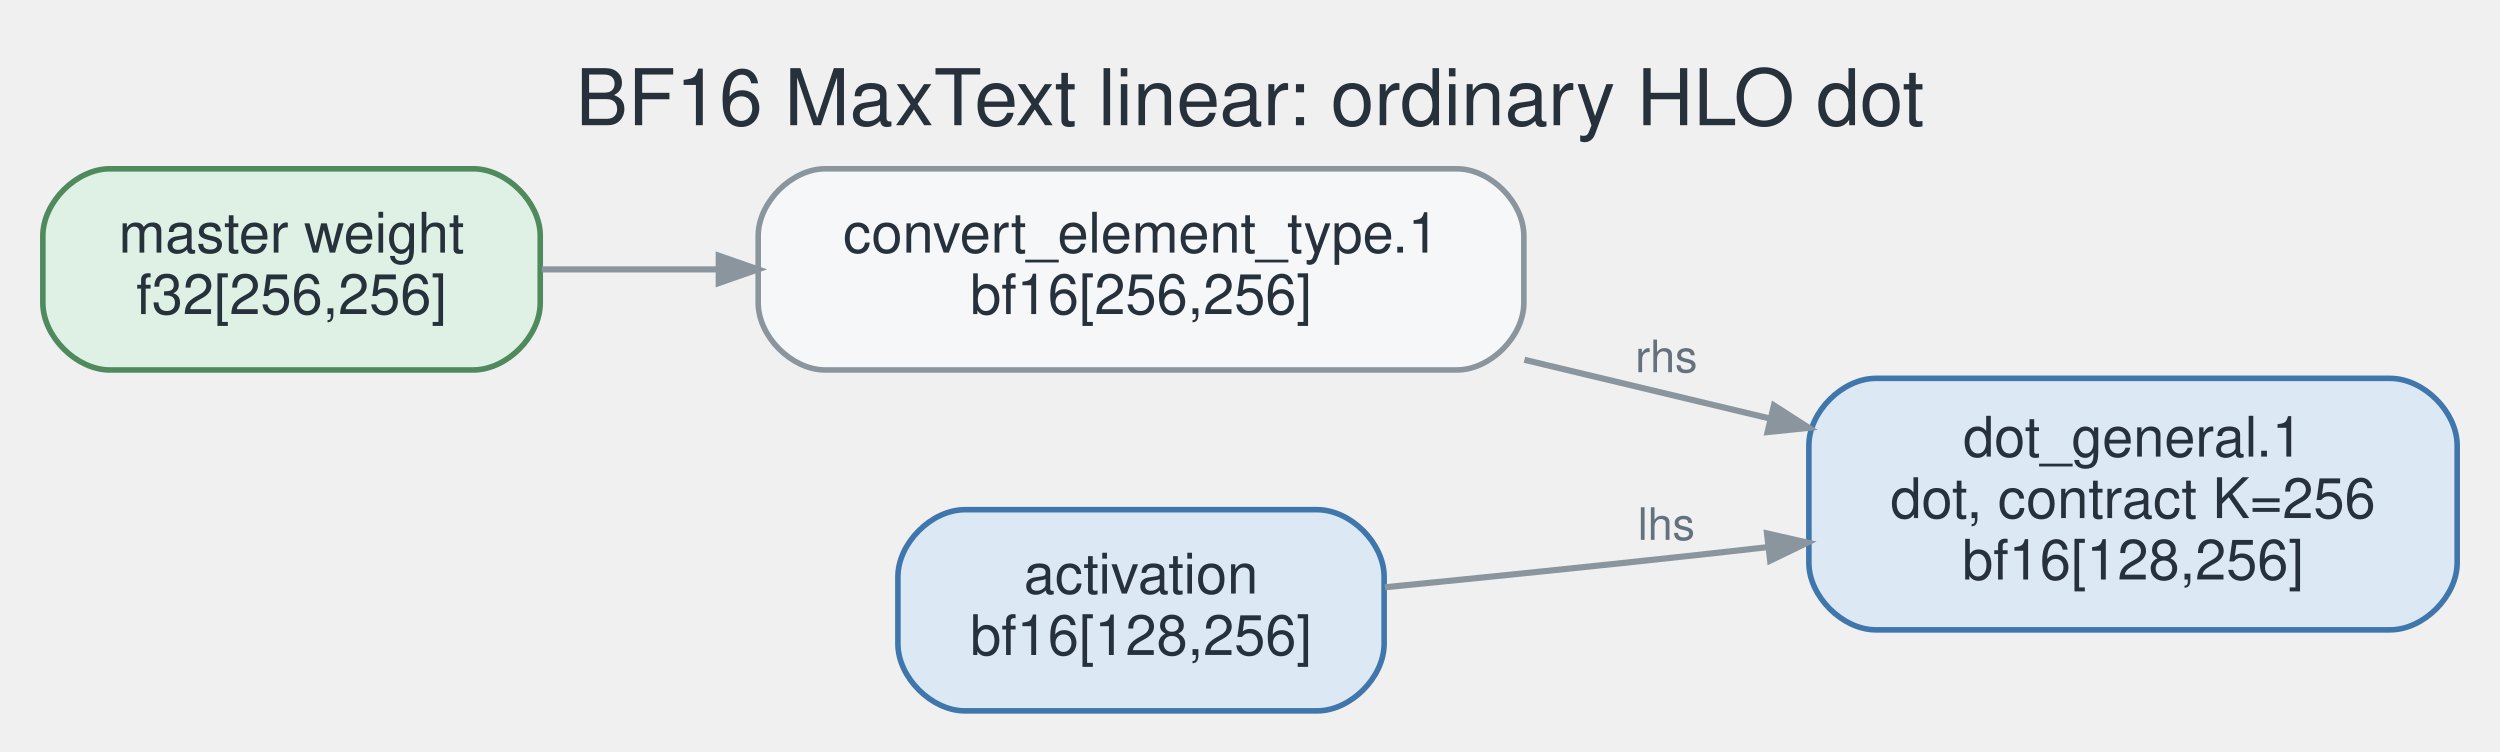
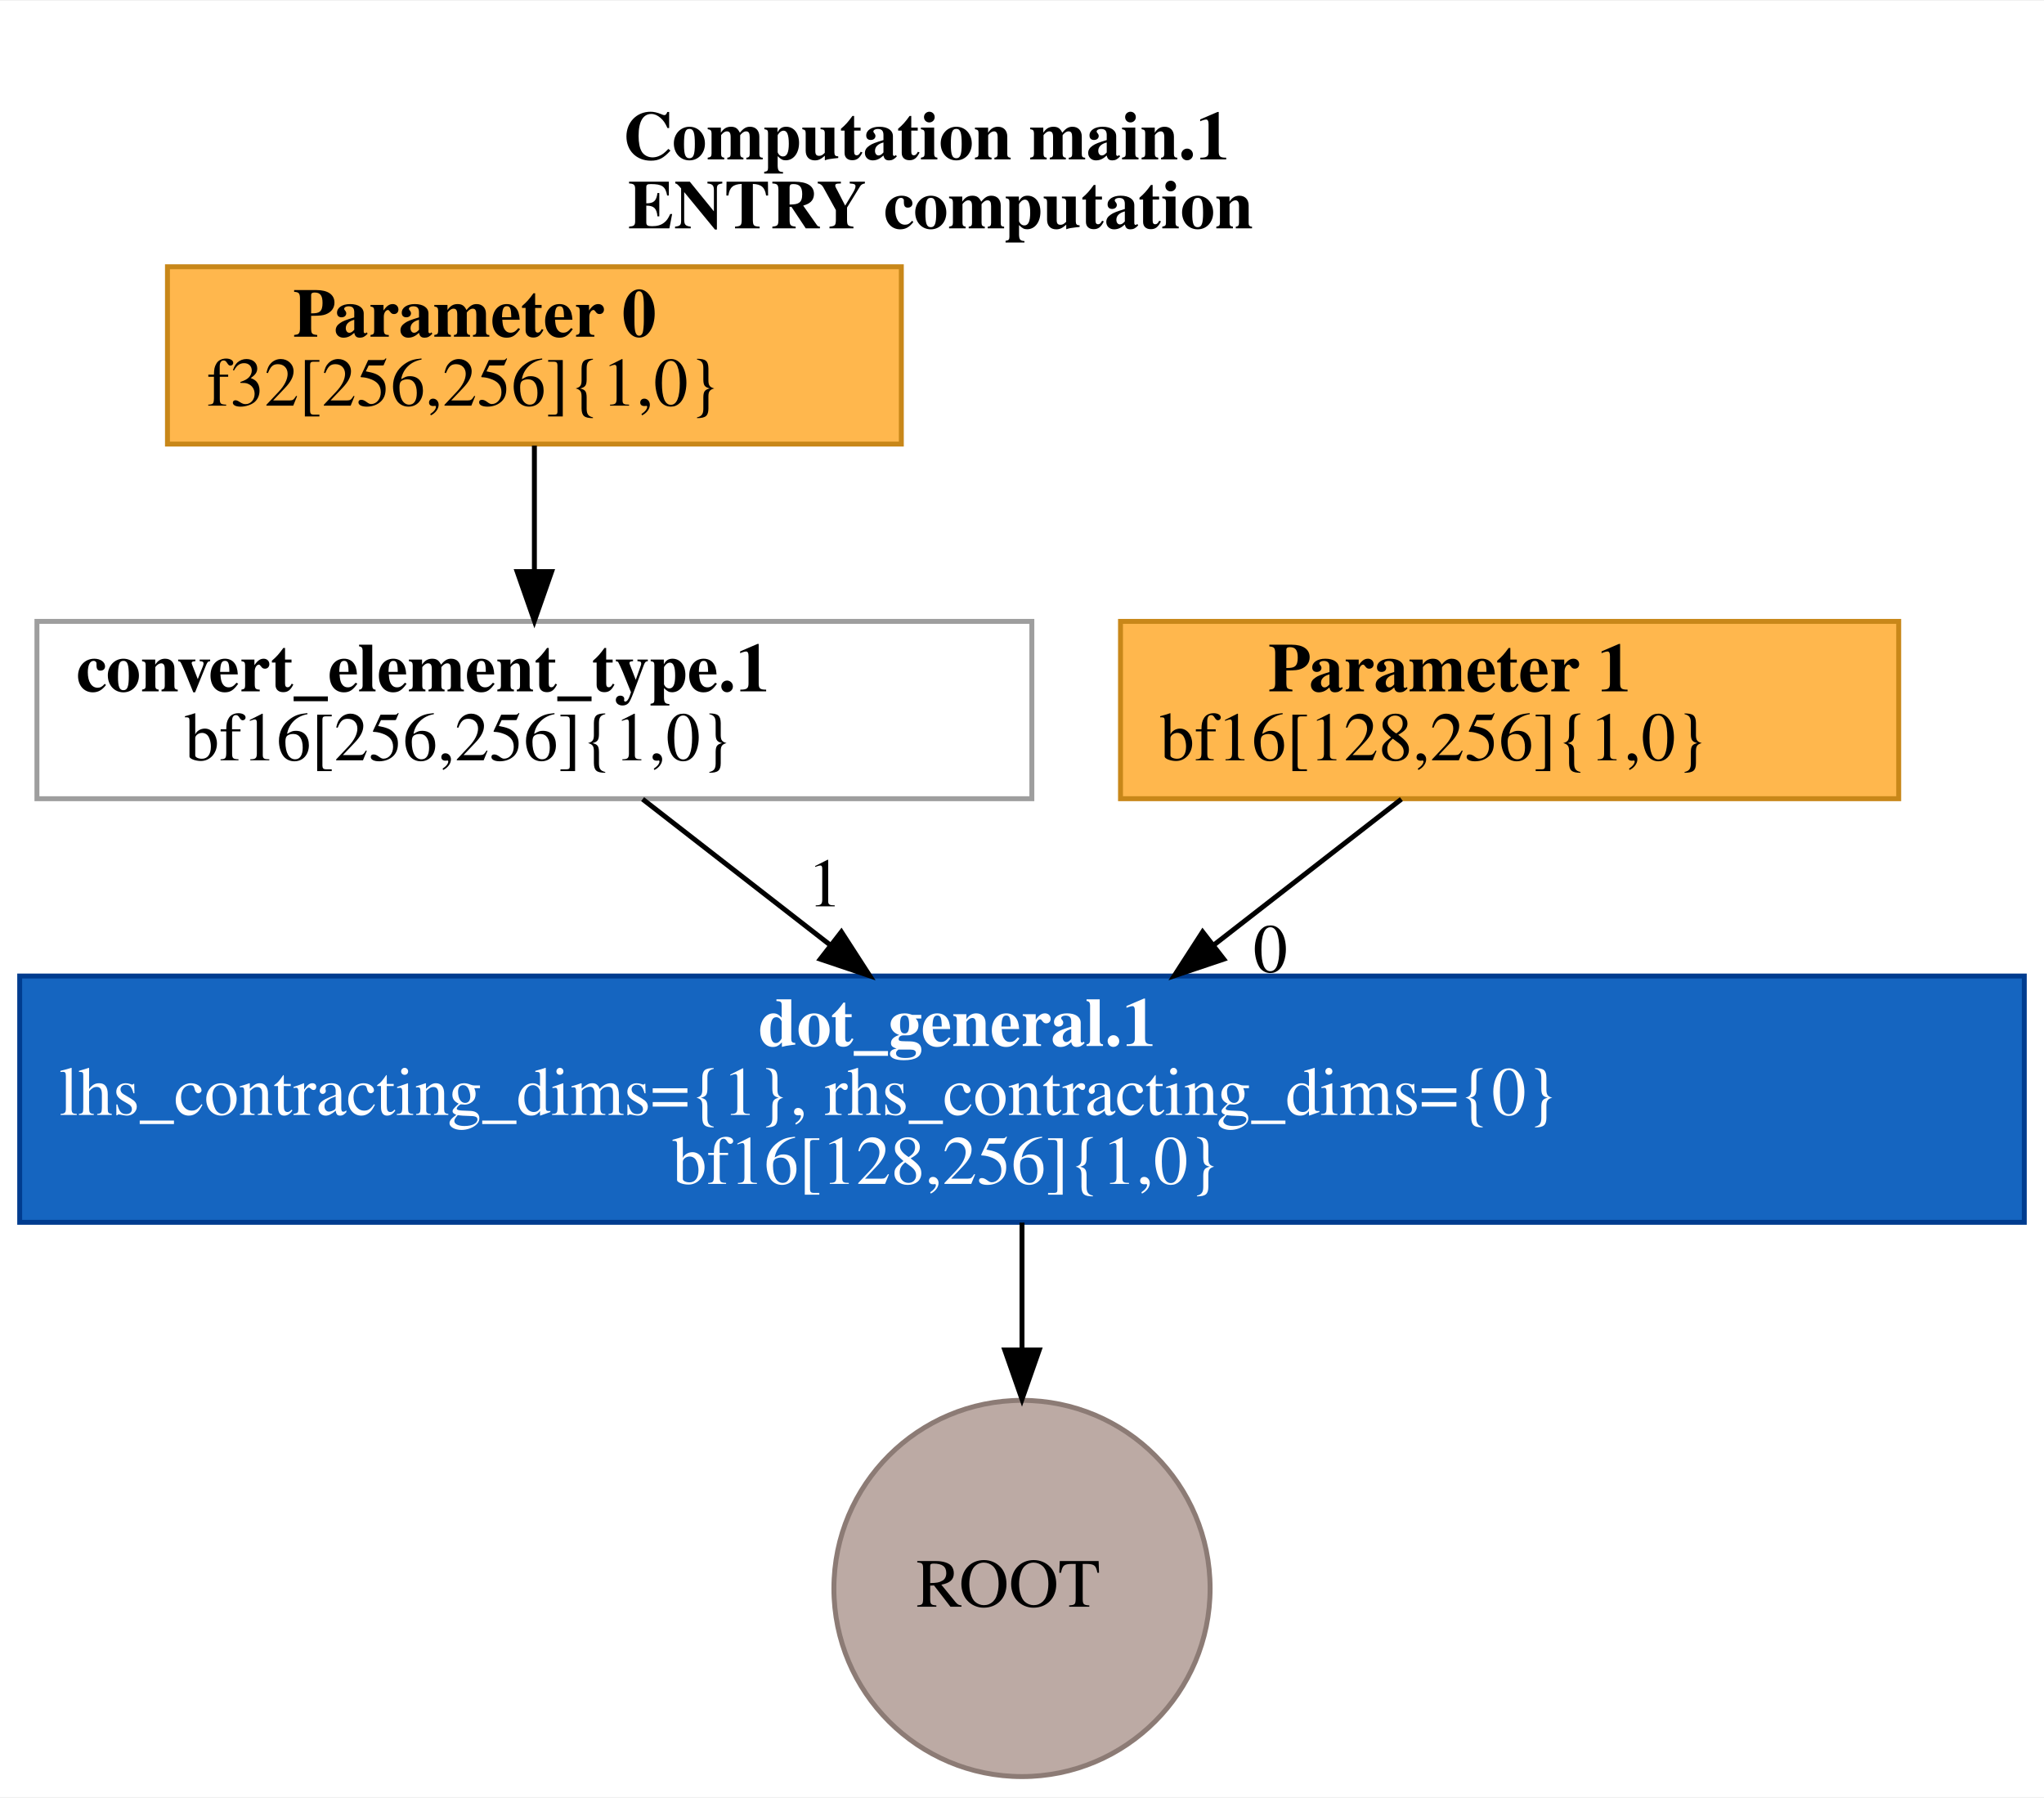
- <svg xmlns="http://www.w3.org/2000/svg" width="446pt" height="134pt" viewBox="0.00 0.00 446.40 134.40">
-   <g id="graph0" class="graph" transform="scale(1 1) rotate(0) translate(7.2 127.2)">
-     <text text-anchor="middle" x="216" y="-104.8" font-family="Helvetica,sans-Serif" font-size="14.00" fill="#27313b">BF16 MaxText linear: ordinary HLO dot</text>
+ <svg xmlns="http://www.w3.org/2000/svg" xmlns:xlink="http://www.w3.org/1999/xlink" width="415pt" height="365pt" viewBox="0.00 0.00 415.00 364.69">
+   <g id="graph0" class="graph" transform="scale(1 1) rotate(0) translate(4 360.69)">
+     <g id="a_graph0">
+       <a xlink:title=" ">
+         <polygon fill="white" stroke="transparent" points="-4,4 -4,-360.69 411,-360.69 411,4 -4,4" />
+         <text text-anchor="start" x="122.5" y="-328.49" font-family="Times,serif" font-weight="bold" font-size="14.00">Computation main.1</text>
+         <text text-anchor="start" x="123.5" y="-314.49" font-family="Times,serif" font-weight="bold" font-size="14.00">ENTRY computation</text>
+       </a>
+     </g>
    <g id="node1" class="node">
-       <path fill="#dff0e4" stroke="#4e8a5c" d="M77,-97C77,-97 12,-97 12,-97 6,-97 0,-91 0,-85 0,-85 0,-73 0,-73 0,-67 6,-61 12,-61 12,-61 77,-61 77,-61 83,-61 89,-67 89,-73 89,-73 89,-85 89,-85 89,-91 83,-97 77,-97" />
-       <text text-anchor="middle" x="44.5" y="-82" font-family="Helvetica,sans-Serif" font-size="10.00" fill="#27313b">master weight</text>
-       <text text-anchor="middle" x="44.5" y="-71" font-family="Helvetica,sans-Serif" font-size="10.00" fill="#27313b">f32[256,256]</text>
+       <g id="a_node1">
+         <a xlink:title=" ">
+           <polygon fill="#ffb74d" stroke="#c88719" points="179,-306.69 30,-306.69 30,-270.69 179,-270.69 179,-306.69" />
+           <text text-anchor="start" x="55.5" y="-292.49" font-family="Times,serif" font-weight="bold" font-size="14.00">Parameter 0</text>
+           <text text-anchor="start" x="38" y="-278.49" font-family="Times,serif" font-size="14.00">f32[256,256]{1,0}</text>
+         </a>
+       </g>
+     </g>
+     <g id="node3" class="node">
+       <g id="a_node3">
+         <a xlink:title=" ">
+           <polygon fill="white" stroke="#9e9e9e" points="205.5,-234.69 3.5,-234.69 3.5,-198.69 205.5,-198.69 205.5,-234.69" />
+           <text text-anchor="start" x="11.5" y="-220.49" font-family="Times,serif" font-weight="bold" font-size="14.00">convert_element_type.1</text>
+           <text text-anchor="start" x="33.5" y="-206.49" font-family="Times,serif" font-size="14.00">bf16[256,256]{1,0}</text>
+         </a>
+       </g>
+     </g>
+     <g id="edge1" class="edge">
+       <g id="a_edge1">
+         <a xlink:title="weight.1 -&gt; convert_element_type.1">
+           <path fill="none" stroke="black" d="M104.5,-270.39C104.5,-262.68 104.5,-253.41 104.5,-244.81" />
+           <polygon fill="black" stroke="black" points="108,-244.8 104.5,-234.8 101,-244.8 108,-244.8" />
+         </a>
+       </g>
    </g>
    <g id="node2" class="node">
-       <path fill="#f5f7f8" stroke="#8a959e" d="M253,-97C253,-97 140,-97 140,-97 134,-97 128,-91 128,-85 128,-85 128,-73 128,-73 128,-67 134,-61 140,-61 140,-61 253,-61 253,-61 259,-61 265,-67 265,-73 265,-73 265,-85 265,-85 265,-91 259,-97 253,-97" />
-       <text text-anchor="middle" x="196.5" y="-82" font-family="Helvetica,sans-Serif" font-size="10.00" fill="#27313b">convert_element_type.1</text>
-       <text text-anchor="middle" x="196.5" y="-71" font-family="Helvetica,sans-Serif" font-size="10.00" fill="#27313b">bf16[256,256]</text>
-     </g>
-     <g id="edge1" class="edge">
-       <path fill="none" stroke="#8a959e" stroke-width="1.1" d="M89.29,-79C99.22,-79 110.04,-79 120.85,-79" />
-       <polygon fill="#8a959e" stroke="#8a959e" stroke-width="1.1" points="120.94,-81.45 127.94,-79 120.94,-76.55 120.94,-81.45" />
+       <g id="a_node2">
+         <a xlink:title=" ">
+           <polygon fill="#ffb74d" stroke="#c88719" points="381.5,-234.69 223.5,-234.69 223.5,-198.69 381.5,-198.69 381.5,-234.69" />
+           <text text-anchor="start" x="253.5" y="-220.49" font-family="Times,serif" font-weight="bold" font-size="14.00">Parameter 1</text>
+           <text text-anchor="start" x="231.5" y="-206.49" font-family="Times,serif" font-size="14.00">bf16[128,256]{1,0}</text>
+         </a>
+       </g>
    </g>
    <g id="node4" class="node">
-       <path fill="#dce9f5" stroke="#3f76ab" d="M420,-59.5C420,-59.5 328,-59.5 328,-59.5 322,-59.5 316,-53.5 316,-47.5 316,-47.5 316,-26.5 316,-26.5 316,-20.5 322,-14.5 328,-14.5 328,-14.5 420,-14.5 420,-14.5 426,-14.5 432,-20.5 432,-26.5 432,-26.5 432,-47.5 432,-47.5 432,-53.5 426,-59.5 420,-59.5" />
-       <text text-anchor="middle" x="374" y="-45.5" font-family="Helvetica,sans-Serif" font-size="10.00" fill="#27313b">dot_general.1</text>
-       <text text-anchor="middle" x="374" y="-34.5" font-family="Helvetica,sans-Serif" font-size="10.00" fill="#27313b">dot, contract K=256</text>
-       <text text-anchor="middle" x="374" y="-23.5" font-family="Helvetica,sans-Serif" font-size="10.00" fill="#27313b">bf16[128,256]</text>
+       <g id="a_node4">
+         <a xlink:title=" ">
+           <polygon fill="#1565c0" stroke="#003c8f" points="407,-162.69 0,-162.69 0,-112.69 407,-112.69 407,-162.69" />
+           <text text-anchor="start" x="150" y="-148.49" font-family="Times,serif" font-weight="bold" font-size="14.00" fill="white">dot_general.1</text>
+           <text text-anchor="start" x="8" y="-134.49" font-family="Times,serif" font-size="14.00" fill="white">lhs_contracting_dims={1}, rhs_contracting_dims={0}</text>
+           <text text-anchor="start" x="132.5" y="-120.49" font-family="Times,serif" font-size="14.00" fill="white">bf16[128,256]{1,0}</text>
+         </a>
+       </g>
    </g>
    <g id="edge2" class="edge">
-       <path fill="none" stroke="#8a959e" stroke-width="1.1" d="M265.1,-62.82C279.54,-59.37 294.75,-55.73 309.05,-52.31" />
-       <polygon fill="#8a959e" stroke="#8a959e" stroke-width="1.1" points="309.75,-54.66 315.98,-50.65 308.61,-49.89 309.75,-54.66" />
-       <text text-anchor="middle" x="290.5" y="-60.6" font-family="Helvetica,sans-Serif" font-size="8.00" fill="#65717d">rhs</text>
-     </g>
-     <g id="node3" class="node">
-       <path fill="#dce9f5" stroke="#3f76ab" d="M228,-36C228,-36 165,-36 165,-36 159,-36 153,-30 153,-24 153,-24 153,-12 153,-12 153,-6 159,0 165,0 165,0 228,0 228,0 234,0 240,-6 240,-12 240,-12 240,-24 240,-24 240,-30 234,-36 228,-36" />
-       <text text-anchor="middle" x="196.5" y="-21" font-family="Helvetica,sans-Serif" font-size="10.00" fill="#27313b">activation</text>
-       <text text-anchor="middle" x="196.5" y="-10" font-family="Helvetica,sans-Serif" font-size="10.00" fill="#27313b">bf16[128,256]</text>
+       <g id="a_edge2">
+         <a xlink:title="x.1 -&gt; dot_general.1">
+           <path fill="none" stroke="black" d="M280.53,-198.6C269.3,-189.87 255.3,-178.98 242.33,-168.9" />
+           <polygon fill="black" stroke="black" points="244.46,-166.12 234.42,-162.74 240.17,-171.65 244.46,-166.12" />
+         </a>
+       </g>
+       <text text-anchor="middle" x="253.92" y="-163.5" font-family="Times,serif" font-size="14.00">0</text>
    </g>
    <g id="edge3" class="edge">
-       <path fill="none" stroke="#8a959e" stroke-width="1.1" d="M240.13,-22.12C257.74,-23.86 278.36,-25.96 297,-28 300.8,-28.42 304.7,-28.85 308.64,-29.3" />
-       <polygon fill="#8a959e" stroke="#8a959e" stroke-width="1.1" points="308.51,-31.75 315.74,-30.11 309.07,-26.88 308.51,-31.75" />
-       <text text-anchor="middle" x="290.5" y="-30.6" font-family="Helvetica,sans-Serif" font-size="8.00" fill="#65717d">lhs</text>
+       <g id="a_edge3">
+         <a xlink:title="convert_element_type.1 -&gt; dot_general.1">
+           <path fill="none" stroke="black" d="M126.47,-198.6C137.7,-189.87 151.7,-178.98 164.67,-168.9" />
+           <polygon fill="black" stroke="black" points="166.83,-171.65 172.58,-162.74 162.54,-166.12 166.83,-171.65" />
+         </a>
+       </g>
+       <text text-anchor="middle" x="163.46" y="-176.84" font-family="Times,serif" font-size="14.00">1</text>
+     </g>
+     <g id="node5" class="node">
+       <g id="a_node5">
+         <a xlink:title=" ">
+           <ellipse fill="#bcaaa4" stroke="#8c7b75" cx="203.5" cy="-38.35" rx="38.19" ry="38.19" />
+           <text text-anchor="start" x="182" y="-34.65" font-family="Times,serif" font-size="14.00">ROOT</text>
+         </a>
+       </g>
+     </g>
+     <g id="edge4" class="edge">
+       <g id="a_edge4">
+         <a xlink:title=" ">
+           <path fill="none" stroke="black" d="M203.5,-112.63C203.5,-104.78 203.5,-95.76 203.5,-86.8" />
+           <polygon fill="black" stroke="black" points="207,-86.77 203.5,-76.77 200,-86.77 207,-86.77" />
+         </a>
+       </g>
    </g>
  </g>
</svg>
